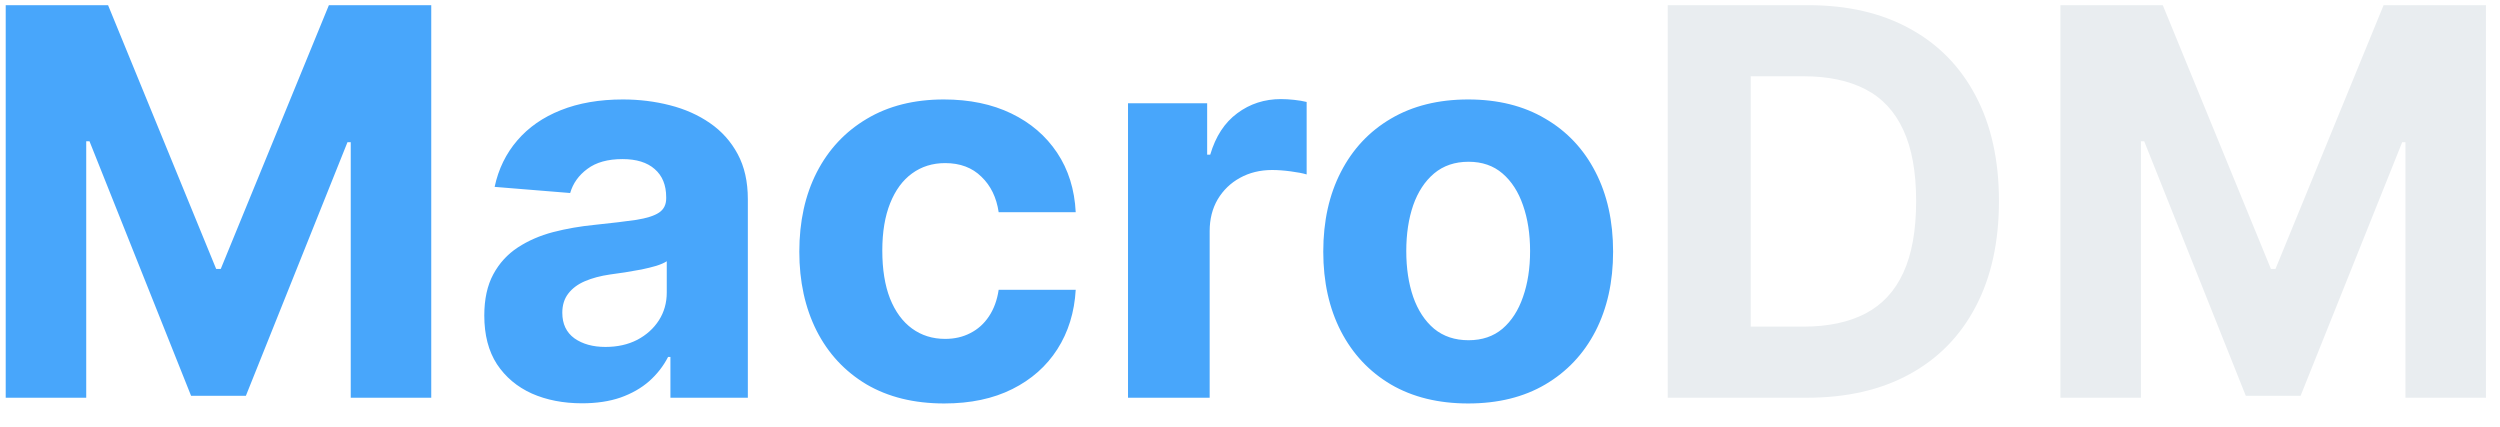
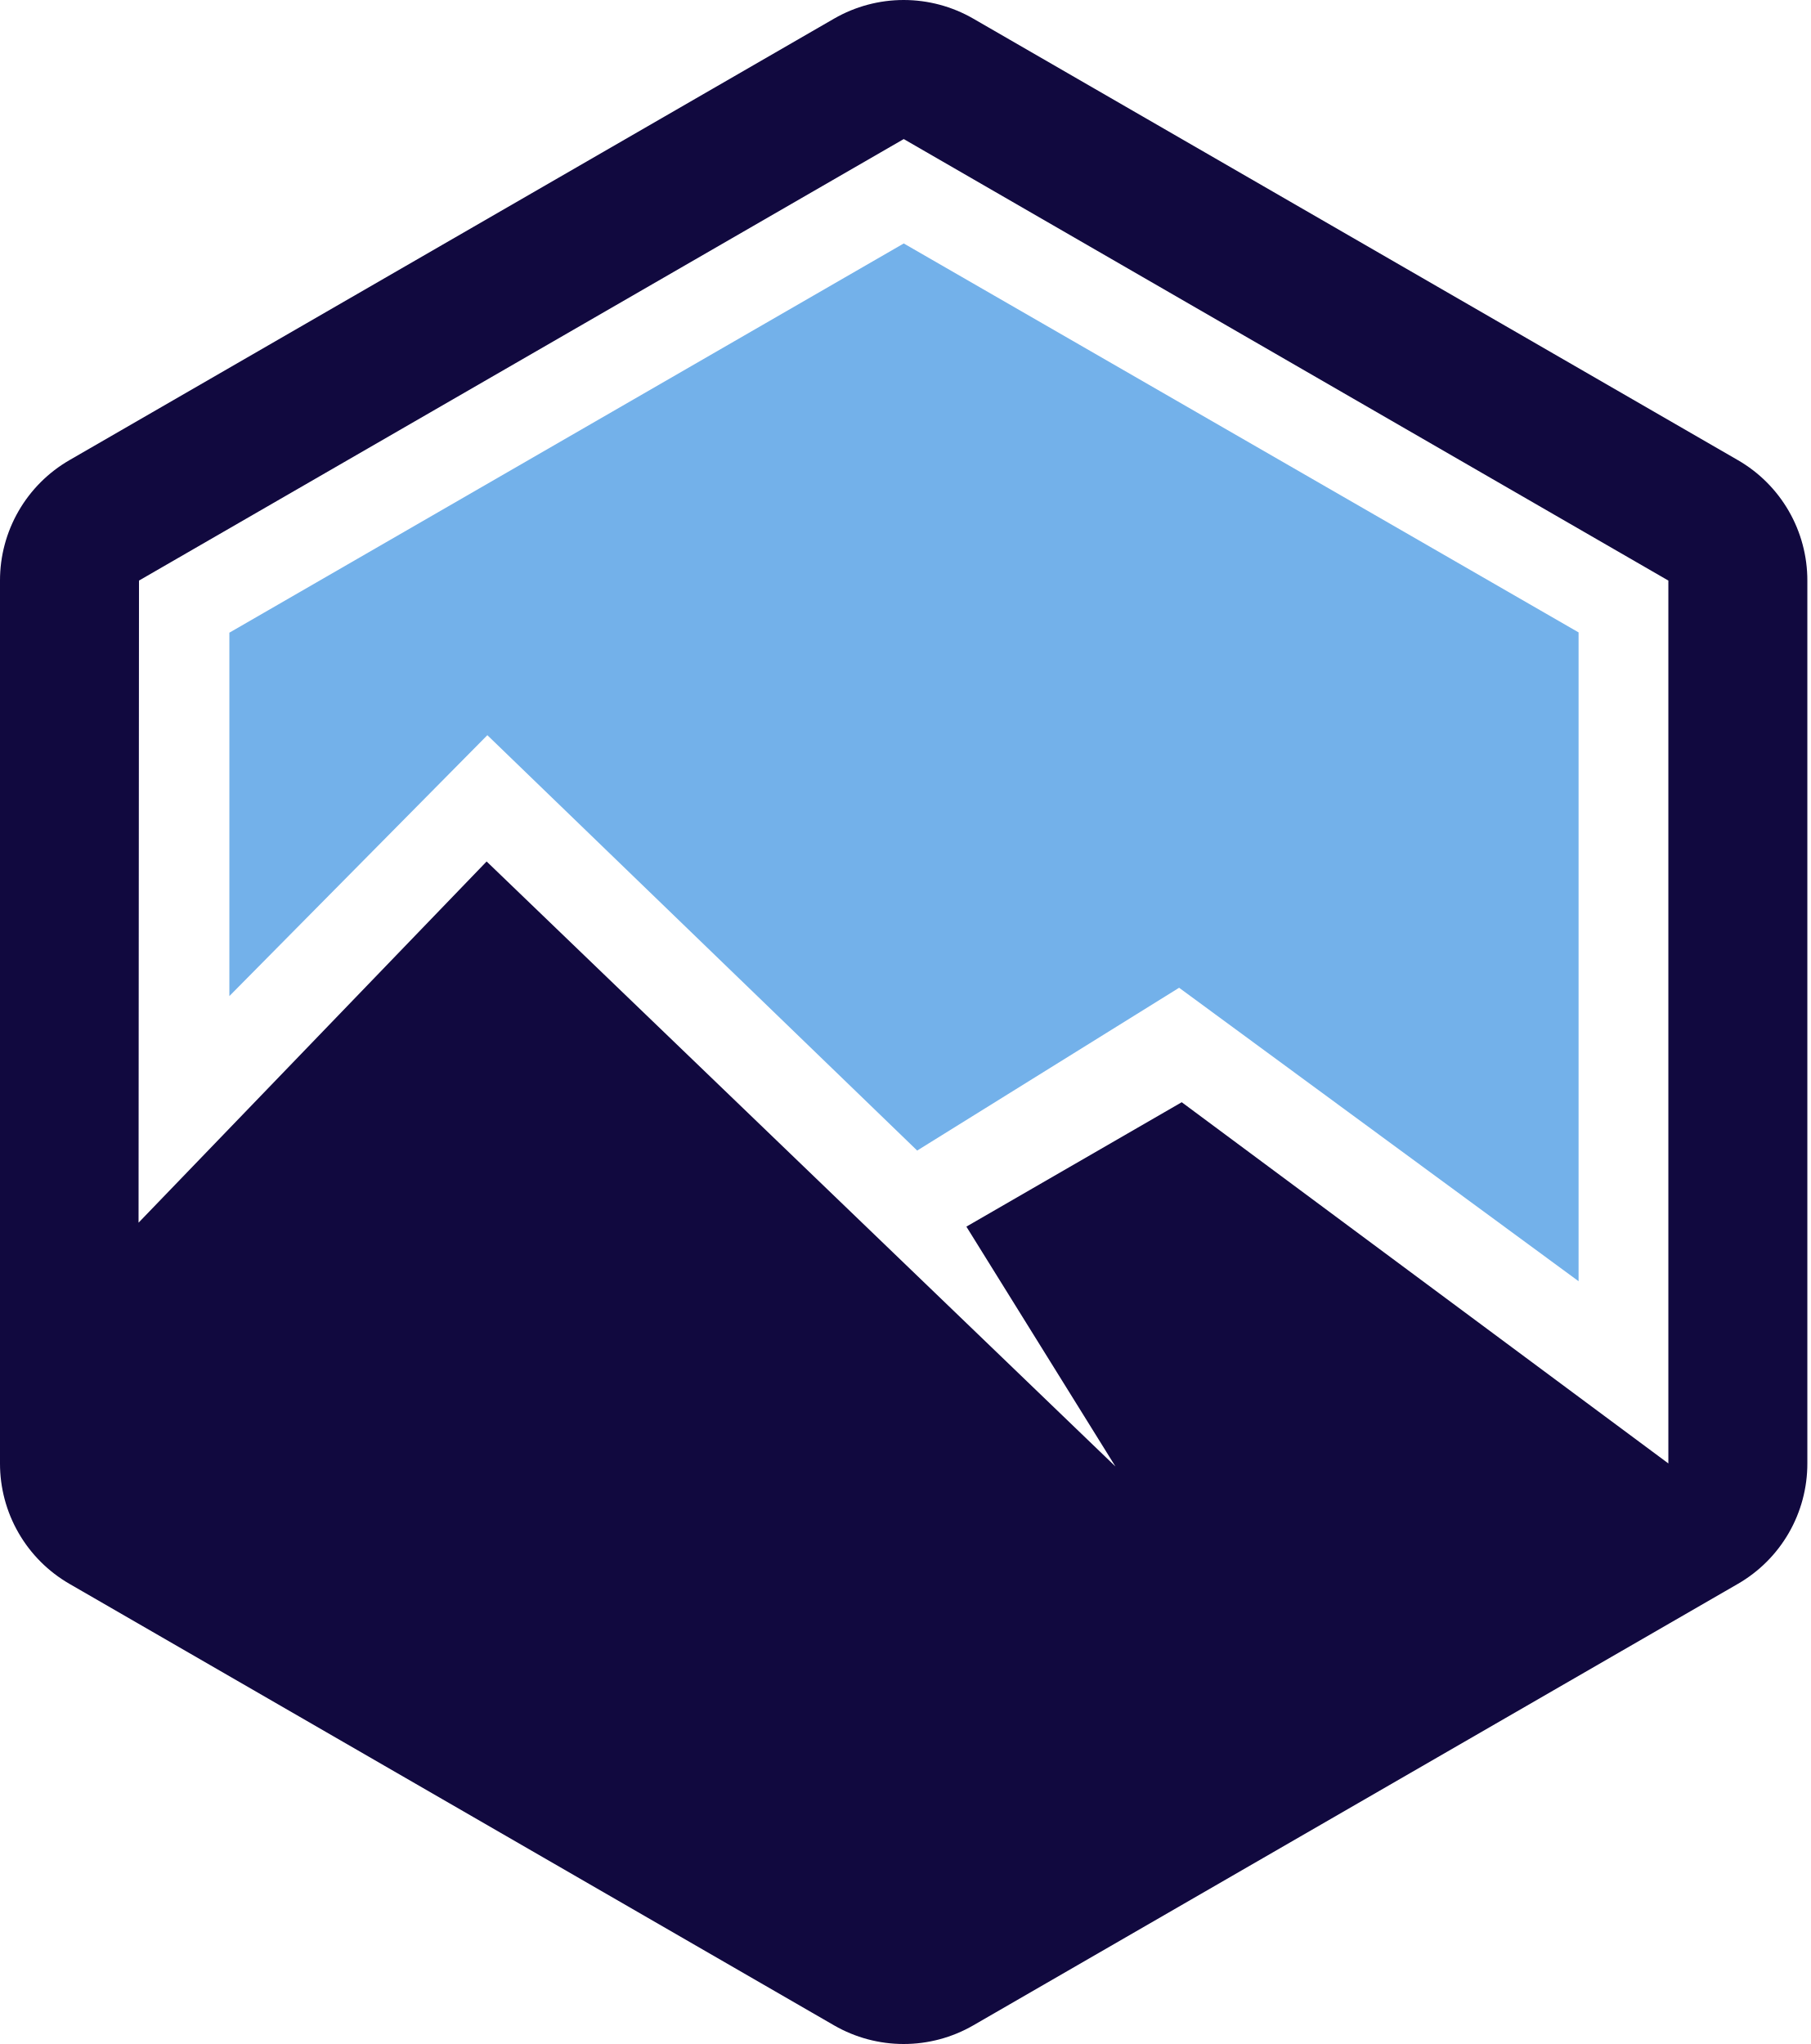
- <svg xmlns="http://www.w3.org/2000/svg" width="88" height="15" viewBox="0 0 88 15" fill="none">
-   <path d="M0.201 0.182H3.804L7.609 9.466H7.771L11.577 0.182H15.18V14H12.346V5.006H12.231L8.655 13.932H6.726L3.15 4.972H3.035V14H0.201V0.182ZM20.488 14.196C19.827 14.196 19.238 14.081 18.72 13.852C18.203 13.618 17.794 13.274 17.492 12.819C17.195 12.36 17.047 11.789 17.047 11.105C17.047 10.53 17.153 10.046 17.364 9.655C17.576 9.263 17.863 8.949 18.228 8.71C18.592 8.472 19.006 8.292 19.469 8.17C19.937 8.049 20.427 7.964 20.94 7.914C21.543 7.851 22.029 7.793 22.398 7.739C22.766 7.68 23.034 7.595 23.2 7.482C23.367 7.37 23.45 7.203 23.45 6.983V6.942C23.45 6.515 23.315 6.185 23.045 5.951C22.78 5.717 22.402 5.6 21.912 5.6C21.394 5.6 20.983 5.714 20.677 5.944C20.371 6.169 20.169 6.452 20.07 6.794L17.411 6.578C17.546 5.948 17.812 5.404 18.207 4.945C18.603 4.482 19.114 4.127 19.739 3.879C20.369 3.627 21.098 3.501 21.925 3.501C22.501 3.501 23.052 3.569 23.578 3.704C24.109 3.839 24.579 4.048 24.988 4.331C25.402 4.615 25.728 4.979 25.967 5.424C26.205 5.865 26.324 6.394 26.324 7.01V14H23.599V12.563H23.517C23.351 12.887 23.128 13.172 22.849 13.42C22.571 13.663 22.235 13.854 21.844 13.993C21.453 14.128 21.001 14.196 20.488 14.196ZM21.311 12.212C21.734 12.212 22.107 12.129 22.431 11.962C22.755 11.791 23.009 11.562 23.194 11.274C23.378 10.986 23.47 10.66 23.47 10.296V9.196C23.38 9.255 23.257 9.308 23.099 9.358C22.946 9.403 22.773 9.446 22.58 9.486C22.386 9.522 22.193 9.556 21.999 9.587C21.806 9.614 21.631 9.639 21.473 9.662C21.136 9.711 20.841 9.79 20.589 9.898C20.337 10.006 20.142 10.152 20.002 10.336C19.863 10.516 19.793 10.741 19.793 11.011C19.793 11.402 19.935 11.701 20.218 11.908C20.506 12.111 20.87 12.212 21.311 12.212ZM33.237 14.202C32.175 14.202 31.262 13.977 30.497 13.528C29.737 13.073 29.152 12.444 28.743 11.639C28.338 10.833 28.136 9.907 28.136 8.859C28.136 7.797 28.341 6.866 28.75 6.065C29.164 5.26 29.751 4.633 30.511 4.183C31.271 3.729 32.175 3.501 33.223 3.501C34.127 3.501 34.919 3.666 35.598 3.994C36.278 4.322 36.815 4.783 37.211 5.377C37.607 5.971 37.825 6.668 37.865 7.469H35.153C35.077 6.951 34.874 6.535 34.546 6.221C34.222 5.901 33.797 5.741 33.27 5.741C32.825 5.741 32.436 5.863 32.103 6.106C31.775 6.344 31.518 6.693 31.334 7.152C31.15 7.61 31.057 8.166 31.057 8.818C31.057 9.479 31.147 10.042 31.327 10.505C31.512 10.968 31.77 11.321 32.103 11.564C32.436 11.807 32.825 11.929 33.27 11.929C33.599 11.929 33.894 11.861 34.154 11.726C34.42 11.591 34.638 11.396 34.809 11.139C34.984 10.878 35.099 10.566 35.153 10.201H37.865C37.82 10.993 37.604 11.69 37.218 12.293C36.835 12.891 36.307 13.359 35.632 13.696C34.957 14.034 34.159 14.202 33.237 14.202ZM39.706 14V3.636H42.492V5.445H42.6C42.789 4.801 43.106 4.316 43.551 3.987C43.997 3.654 44.51 3.488 45.09 3.488C45.234 3.488 45.389 3.497 45.555 3.515C45.722 3.533 45.868 3.558 45.994 3.589V6.14C45.859 6.099 45.672 6.063 45.434 6.032C45.196 6 44.977 5.984 44.779 5.984C44.357 5.984 43.979 6.077 43.646 6.261C43.318 6.441 43.057 6.693 42.863 7.017C42.674 7.341 42.58 7.714 42.58 8.137V14H39.706ZM51.68 14.202C50.632 14.202 49.726 13.98 48.961 13.534C48.201 13.085 47.614 12.459 47.2 11.659C46.786 10.854 46.579 9.92 46.579 8.859C46.579 7.788 46.786 6.853 47.2 6.052C47.614 5.247 48.201 4.621 48.961 4.176C49.726 3.726 50.632 3.501 51.68 3.501C52.728 3.501 53.632 3.726 54.392 4.176C55.157 4.621 55.746 5.247 56.16 6.052C56.574 6.853 56.781 7.788 56.781 8.859C56.781 9.92 56.574 10.854 56.16 11.659C55.746 12.459 55.157 13.085 54.392 13.534C53.632 13.98 52.728 14.202 51.68 14.202ZM51.694 11.976C52.17 11.976 52.569 11.841 52.888 11.571C53.207 11.297 53.448 10.923 53.61 10.451C53.776 9.979 53.859 9.441 53.859 8.838C53.859 8.236 53.776 7.698 53.61 7.226C53.448 6.754 53.207 6.38 52.888 6.106C52.569 5.831 52.17 5.694 51.694 5.694C51.212 5.694 50.807 5.831 50.479 6.106C50.155 6.38 49.91 6.754 49.744 7.226C49.582 7.698 49.501 8.236 49.501 8.838C49.501 9.441 49.582 9.979 49.744 10.451C49.91 10.923 50.155 11.297 50.479 11.571C50.807 11.841 51.212 11.976 51.694 11.976Z" fill="#48A6FB" />
-   <path d="M63.602 14H58.704V0.182H63.643C65.033 0.182 66.229 0.458 67.232 1.012C68.235 1.56 69.007 2.35 69.547 3.38C70.091 4.41 70.363 5.643 70.363 7.077C70.363 8.517 70.091 9.754 69.547 10.788C69.007 11.823 68.231 12.617 67.219 13.17C66.211 13.723 65.006 14 63.602 14ZM61.625 11.497H63.481C64.344 11.497 65.071 11.344 65.66 11.038C66.254 10.728 66.699 10.249 66.996 9.601C67.298 8.949 67.448 8.107 67.448 7.077C67.448 6.056 67.298 5.222 66.996 4.574C66.699 3.926 66.256 3.45 65.667 3.144C65.078 2.838 64.351 2.685 63.488 2.685H61.625V11.497ZM72.527 0.182H76.13L79.936 9.466H80.097L83.903 0.182H87.506V14H84.672V5.006H84.557L80.981 13.932H79.052L75.476 4.972H75.361V14H72.527V0.182Z" fill="#E9EDF0" />
+ <svg xmlns="http://www.w3.org/2000/svg" width="124" height="140" viewBox="0 0 124 140" fill="none">
+   <path d="M108.121 43.315L61.9 16.675L15.71 43.335V68.225L33.38 50.355L62.82 78.805L80.76 67.655L108.121 87.755V43.315Z" fill="#73B1EA" />
+   <path d="M6.60549e-06 39.765V100.235C-0.002 101.908 0.437 103.551 1.273 104.999C2.109 106.448 3.312 107.65 4.76 108.485L57.13 138.725C58.58 139.561 60.222 140 61.895 140C63.568 140 65.211 139.561 66.66 138.725L119.03 108.485C120.479 107.65 121.682 106.448 122.518 104.999C123.353 103.551 123.792 101.908 123.79 100.235V39.765C123.792 38.093 123.353 36.45 122.518 35.002C121.682 33.553 120.479 32.35 119.03 31.515L66.66 1.275C65.211 0.44 63.568 0 61.895 0C60.222 0 58.58 0.44 57.13 1.275L4.76 31.515C3.312 32.35 2.109 33.553 1.273 35.002C0.437 36.45 -0.002 38.093 6.60549e-06 39.765ZM9.52 39.765L61.9 9.525L114.27 39.765V100.235L80.94 75.495L66.19 84.015L76.4 100.445L33.33 59.005L9.49 83.745L9.52 39.765Z" fill="#11093F" />
</svg>
